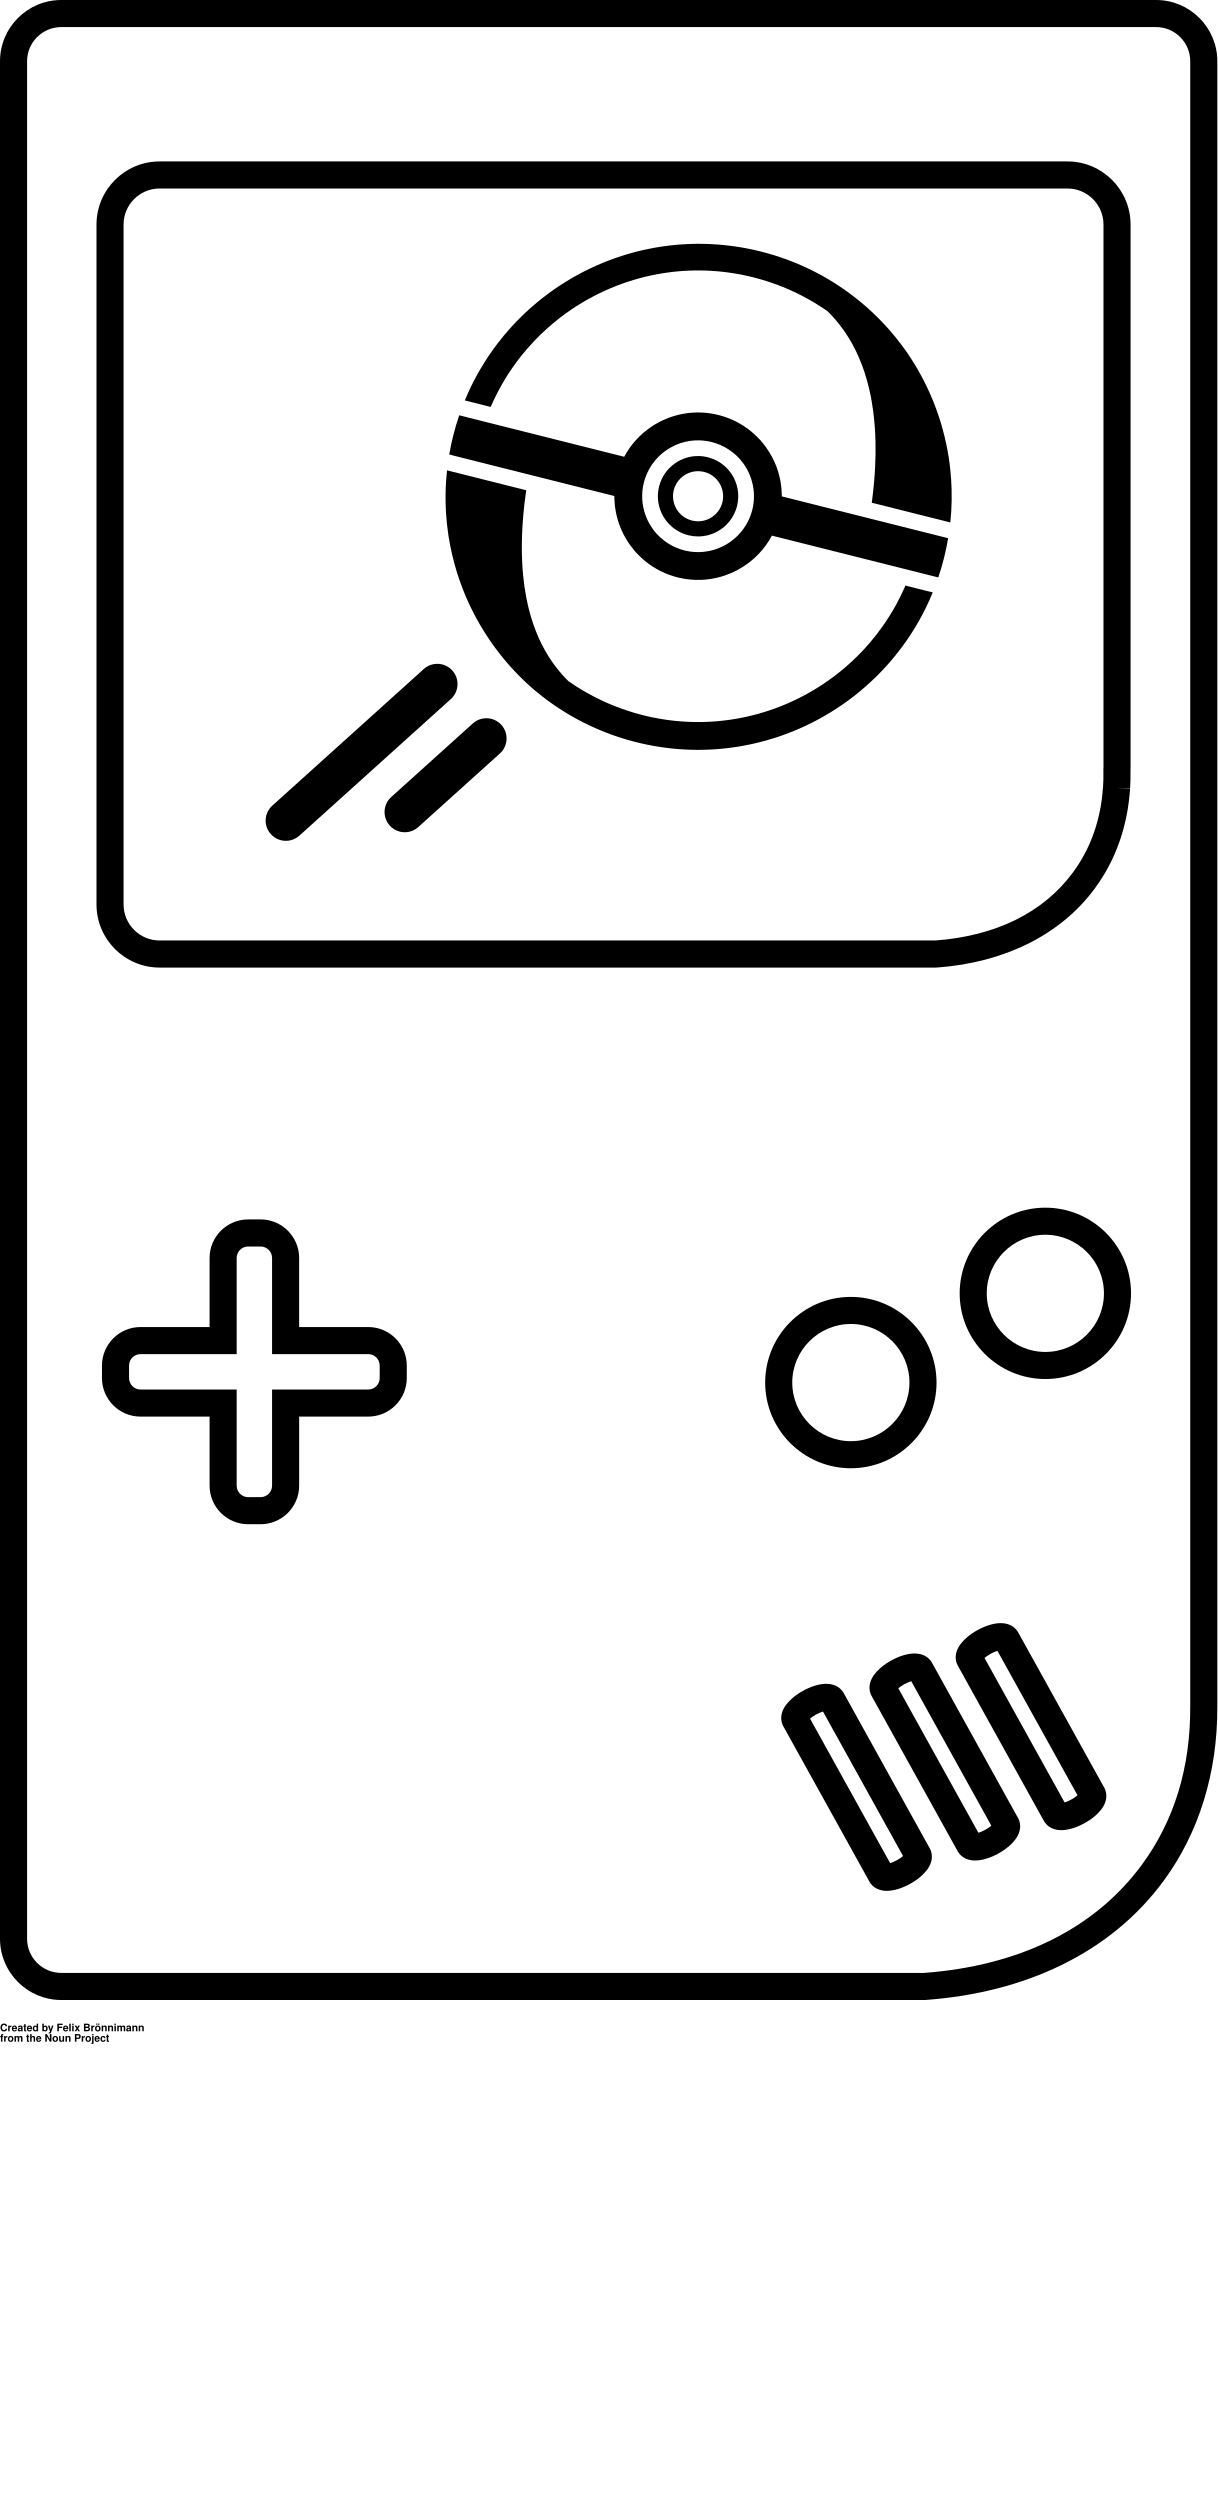
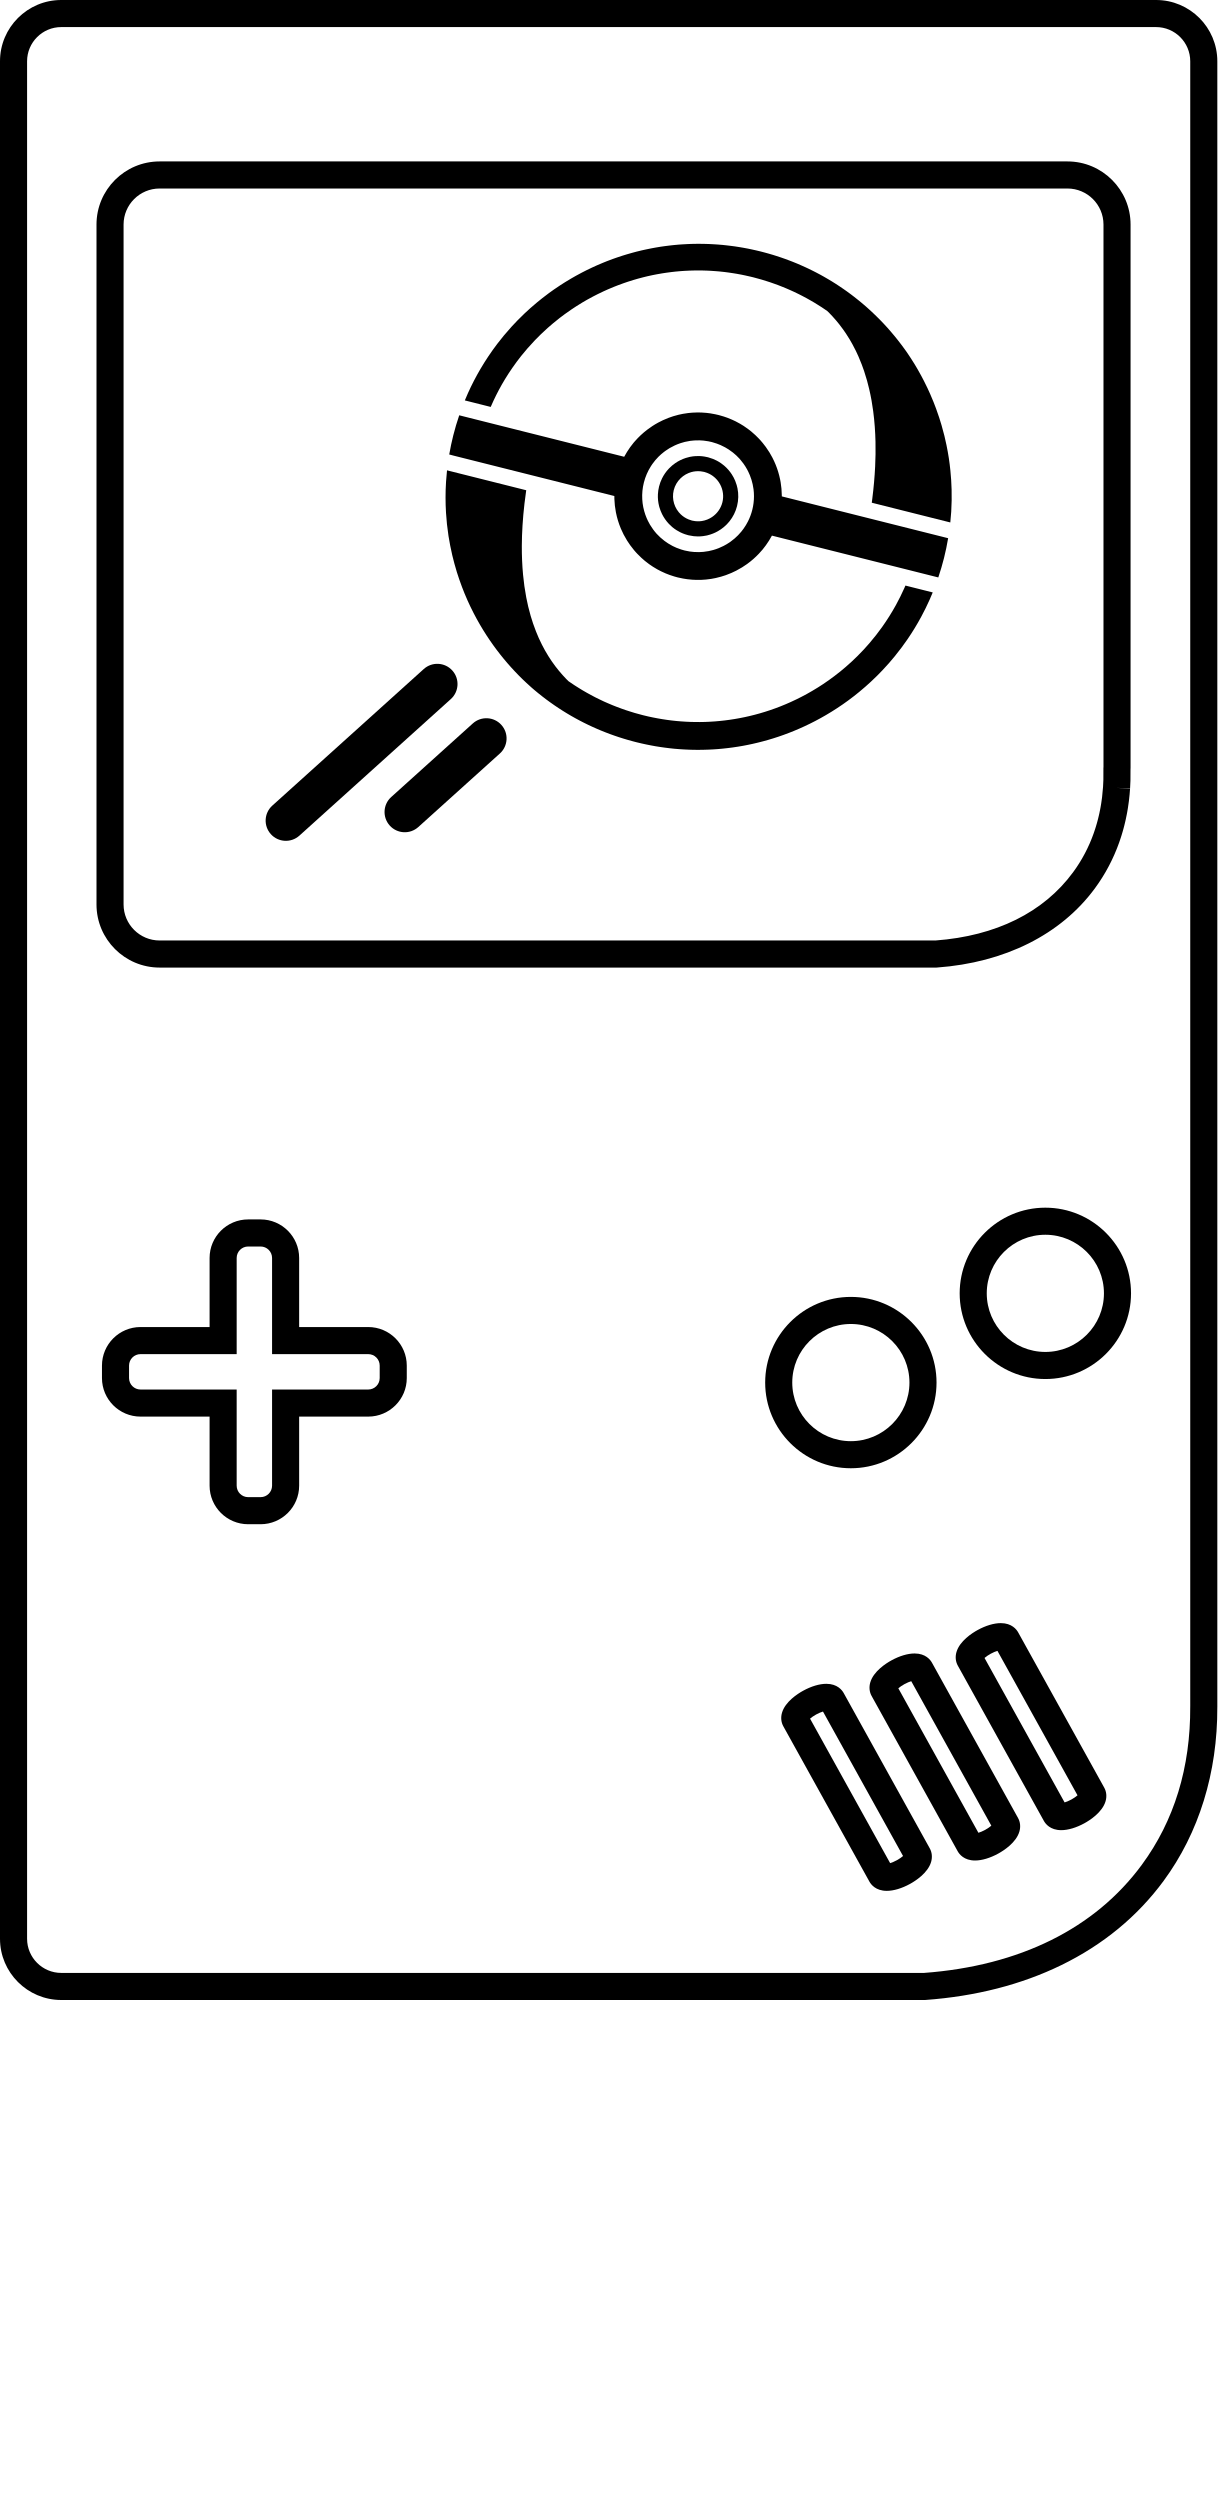
<svg xmlns="http://www.w3.org/2000/svg" version="1.1" x="0px" y="0px" viewBox="0 0 584.361 1200.092" enable-background="new 0 0 584.361 960.074" xml:space="preserve">
  <g>
    <g>
      <path d="M225.81,192.886l1.864,0.467l2.282,0.574l1.863,0.469l1.276,0.322l1.006,0.252l1.458,0.367    c0.424-0.987,0.862-1.965,1.313-2.932c1.681-3.607,3.543-7.097,5.582-10.449c1.155-1.896,2.368-3.752,3.631-5.564    c1.309-1.883,2.669-3.722,4.088-5.504c0.98-1.235,1.991-2.441,3.022-3.627c1.175-1.354,2.382-2.676,3.622-3.966    c0.896-0.935,1.811-1.849,2.739-2.749c1.102-1.068,2.224-2.117,3.37-3.137c0.841-0.75,1.697-1.481,2.561-2.203    c1.053-0.884,2.116-1.747,3.201-2.586c0.802-0.622,1.615-1.229,2.435-1.828c1.012-0.739,2.037-1.456,3.072-2.159    c0.773-0.525,1.553-1.042,2.339-1.546c0.985-0.633,1.976-1.254,2.979-1.854c0.749-0.449,1.503-0.887,2.262-1.315    c0.955-0.54,1.922-1.062,2.893-1.573c0.729-0.385,1.461-0.758,2.197-1.125c0.935-0.467,1.879-0.917,2.827-1.359    c0.71-0.326,1.424-0.647,2.143-0.963c0.917-0.401,1.839-0.787,2.769-1.164c0.694-0.281,1.393-0.555,2.093-0.822    c0.901-0.344,1.807-0.672,2.718-0.992c0.682-0.241,1.365-0.472,2.051-0.699c0.886-0.29,1.776-0.566,2.67-0.838    c0.67-0.199,1.339-0.396,2.013-0.586c0.874-0.243,1.75-0.475,2.63-0.697c0.658-0.166,1.316-0.329,1.978-0.484    c0.861-0.199,1.724-0.389,2.591-0.566c0.646-0.135,1.295-0.258,1.944-0.379c0.85-0.158,1.702-0.309,2.557-0.447    c0.638-0.105,1.276-0.199,1.916-0.292c0.839-0.122,1.681-0.231,2.524-0.333c0.628-0.076,1.257-0.151,1.889-0.217    c0.831-0.085,1.661-0.16,2.494-0.226c0.62-0.049,1.241-0.089,1.863-0.128c0.82-0.05,1.642-0.092,2.463-0.121    c0.612-0.023,1.225-0.041,1.838-0.055c0.813-0.018,1.625-0.025,2.439-0.025c0.606,0.002,1.211,0.002,1.819,0.013    c0.802,0.015,1.605,0.041,2.409,0.073c0.599,0.025,1.198,0.061,1.798,0.094c0.793,0.047,1.589,0.102,2.384,0.166    c0.593,0.046,1.186,0.094,1.78,0.15c0.786,0.075,1.573,0.16,2.362,0.253c0.584,0.071,1.17,0.151,1.757,0.231    c0.778,0.104,1.558,0.219,2.337,0.345c0.582,0.091,1.162,0.18,1.742,0.282c0.771,0.136,1.543,0.277,2.315,0.428    c0.575,0.112,1.149,0.238,1.723,0.36c0.764,0.165,1.528,0.335,2.292,0.518c0.511,0.122,1.022,0.233,1.533,0.362    c0.06,0.017,0.117,0.035,0.176,0.049c0.761,0.193,1.513,0.408,2.268,0.615c0.565,0.156,1.134,0.304,1.695,0.469    c0.754,0.221,1.5,0.461,2.247,0.699c0.561,0.176,1.122,0.349,1.68,0.535c0.747,0.249,1.486,0.518,2.227,0.784    c0.555,0.197,1.112,0.394,1.663,0.601c0.742,0.279,1.475,0.573,2.207,0.87c0.551,0.222,1.102,0.44,1.648,0.672    c0.733,0.31,1.46,0.629,2.187,0.953c0.546,0.245,1.09,0.491,1.631,0.745c0.726,0.342,1.448,0.688,2.166,1.043    c0.542,0.27,1.079,0.543,1.616,0.82c0.718,0.372,1.436,0.744,2.145,1.133c0.537,0.292,1.067,0.598,1.599,0.898    c0.71,0.405,1.424,0.804,2.125,1.225c0.533,0.318,1.055,0.654,1.583,0.982c0.703,0.438,1.41,0.871,2.103,1.322    c0.529,0.346,1.045,0.71,1.568,1.066c0.353,0.239,0.71,0.475,1.061,0.719c0.324,0.313,0.647,0.627,0.963,0.948    c0.497,0.505,0.984,1.015,1.462,1.534c0.656,0.707,1.292,1.43,1.913,2.164c0.484,0.573,0.958,1.152,1.422,1.741    c0.636,0.806,1.25,1.626,1.847,2.458c0.47,0.654,0.93,1.317,1.375,1.988c0.612,0.922,1.204,1.857,1.772,2.809    c0.453,0.756,0.889,1.524,1.314,2.3c0.583,1.063,1.146,2.138,1.68,3.234c0.43,0.886,0.84,1.785,1.24,2.692    c0.549,1.248,1.068,2.514,1.558,3.799c0.401,1.054,0.783,2.115,1.144,3.193c0.503,1.496,0.97,3.013,1.398,4.552    c0.359,1.291,0.692,2.599,1.002,3.919c0.434,1.854,0.827,3.732,1.167,5.641c0.295,1.664,0.553,3.346,0.779,5.047    c0.328,2.47,0.582,4.98,0.767,7.523c0.173,2.373,0.288,4.773,0.344,7.203c0.089,3.907,0.028,7.883-0.167,11.912    c-0.247,5.06-0.708,10.202-1.363,15.4c-0.081,0.652-0.166,1.307-0.255,1.961l2.125,0.535l1.863,0.469l2.281,0.573l1.863,0.468    l2.28,0.572l1.864,0.47l2.281,0.574l1.865,0.468l2.28,0.574l1.865,0.468l2.281,0.573l1.753,0.441l0.11,0.027l2.282,0.574    l1.862,0.468l2.282,0.573l1.864,0.469l2.282,0.572l1.863,0.469l0.55,0.139c0.181-1.73,0.338-3.459,0.445-5.189    c0.219-3.57,0.273-7.138,0.179-10.695c-0.081-3.041-0.282-6.071-0.589-9.086c-0.2-1.963-0.44-3.92-0.735-5.867    c-0.321-2.109-0.704-4.209-1.133-6.297c-0.306-1.484-0.632-2.963-0.994-4.436c-0.417-1.702-0.877-3.395-1.368-5.078    c-0.357-1.227-0.734-2.443-1.13-3.658c-0.475-1.455-0.979-2.904-1.51-4.344c-0.389-1.059-0.794-2.109-1.213-3.157    c-0.515-1.286-1.05-2.562-1.609-3.831c-0.413-0.934-0.837-1.863-1.273-2.79c-0.544-1.152-1.105-2.298-1.686-3.435    c-0.43-0.844-0.866-1.684-1.317-2.516c-0.565-1.051-1.146-2.092-1.743-3.124c-0.443-0.767-0.892-1.532-1.353-2.29    c-0.584-0.961-1.185-1.91-1.797-2.857c-0.452-0.698-0.917-1.393-1.384-2.084c-0.29-0.428-0.574-0.859-0.869-1.283    c-0.318-0.453-0.646-0.902-0.971-1.352c-0.464-0.643-0.935-1.281-1.411-1.914c-0.616-0.818-1.242-1.629-1.878-2.432    c-0.472-0.596-0.949-1.189-1.433-1.774c-0.627-0.765-1.265-1.519-1.912-2.269c-0.48-0.553-0.96-1.109-1.45-1.654    c-0.64-0.712-1.287-1.417-1.942-2.115c-0.485-0.514-0.979-1.021-1.472-1.529c-0.649-0.664-1.306-1.32-1.97-1.971    c-0.491-0.482-0.985-0.959-1.485-1.432c-0.658-0.624-1.322-1.241-1.995-1.852c-0.498-0.449-0.994-0.904-1.5-1.346    c-0.665-0.584-1.34-1.156-2.02-1.727c-0.5-0.422-1.009-0.832-1.517-1.244c-0.674-0.547-1.355-1.087-2.042-1.619    c-0.507-0.393-1.014-0.788-1.528-1.175c-0.683-0.513-1.37-1.019-2.063-1.517c-0.51-0.367-1.029-0.723-1.545-1.082    c-0.689-0.479-1.384-0.951-2.084-1.415c-0.517-0.343-1.032-0.688-1.555-1.024c-0.696-0.449-1.398-0.887-2.104-1.322    c-0.52-0.318-1.046-0.627-1.572-0.939c-0.703-0.418-1.41-0.828-2.123-1.232c-0.526-0.296-1.05-0.595-1.58-0.885    c-0.709-0.387-1.426-0.763-2.146-1.137c-0.528-0.275-1.061-0.545-1.594-0.813c-0.717-0.36-1.436-0.716-2.163-1.062    c-0.532-0.256-1.07-0.501-1.607-0.748c-0.723-0.334-1.451-0.656-2.183-0.975c-0.538-0.234-1.075-0.473-1.618-0.699    c-0.729-0.305-1.464-0.601-2.202-0.893c-0.541-0.215-1.087-0.421-1.633-0.627c-0.736-0.279-1.474-0.555-2.219-0.818    c-0.546-0.196-1.094-0.388-1.646-0.574c-0.742-0.254-1.489-0.498-2.237-0.735c-0.553-0.177-1.103-0.356-1.659-0.526    c-0.748-0.228-1.502-0.444-2.257-0.66c-0.555-0.155-1.113-0.305-1.673-0.457c-0.628-0.168-1.256-0.342-1.892-0.5    c-0.127-0.032-0.254-0.059-0.382-0.091c-0.563-0.142-1.125-0.271-1.688-0.403c-0.765-0.178-1.529-0.346-2.294-0.51    c-0.567-0.12-1.133-0.248-1.698-0.359c-0.772-0.152-1.544-0.291-2.315-0.43c-0.572-0.102-1.144-0.199-1.716-0.293    c-0.778-0.128-1.555-0.254-2.333-0.365c-0.577-0.084-1.154-0.154-1.732-0.23c-0.785-0.104-1.57-0.196-2.354-0.281    c-0.582-0.065-1.164-0.133-1.745-0.189c-0.793-0.075-1.585-0.139-2.376-0.197c-0.589-0.043-1.177-0.082-1.767-0.117    c-0.799-0.048-1.599-0.094-2.396-0.127c-0.595-0.023-1.188-0.041-1.782-0.057c-0.807-0.022-1.614-0.034-2.42-0.039    c-0.6-0.002-1.201-0.008-1.799-0.002c-0.816,0.007-1.63,0.021-2.443,0.043c-0.61,0.02-1.216,0.046-1.823,0.074    c-0.825,0.037-1.647,0.079-2.468,0.135c-0.614,0.039-1.229,0.075-1.84,0.123c-0.834,0.068-1.666,0.146-2.497,0.232    c-0.623,0.063-1.246,0.133-1.867,0.206c-0.843,0.098-1.684,0.205-2.522,0.319c-0.63,0.087-1.261,0.174-1.888,0.27    c-0.853,0.132-1.704,0.277-2.553,0.426c-0.64,0.111-1.279,0.234-1.916,0.357c-0.863,0.166-1.724,0.34-2.582,0.527    c-0.649,0.139-1.298,0.277-1.943,0.428c-0.874,0.202-1.747,0.416-2.616,0.638c-0.661,0.17-1.317,0.351-1.976,0.532    c-0.888,0.24-1.772,0.496-2.652,0.76c-0.671,0.2-1.339,0.406-2.007,0.616c-0.899,0.288-1.798,0.585-2.691,0.89    c-0.681,0.236-1.364,0.47-2.042,0.717c-0.915,0.332-1.827,0.675-2.733,1.029c-0.699,0.274-1.393,0.557-2.085,0.844    c-0.932,0.385-1.86,0.779-2.783,1.188c-0.713,0.315-1.422,0.639-2.129,0.967c-0.95,0.442-1.897,0.897-2.837,1.361    c-0.729,0.361-1.456,0.734-2.179,1.111c-0.973,0.508-1.938,1.026-2.897,1.559c-0.75,0.418-1.496,0.846-2.238,1.279    c-0.998,0.581-1.988,1.178-2.969,1.787c-0.775,0.482-1.544,0.975-2.308,1.475c-1.027,0.672-2.047,1.354-3.052,2.056    c-0.803,0.562-1.601,1.132-2.39,1.712c-1.068,0.785-2.12,1.59-3.163,2.41c-0.84,0.658-1.671,1.33-2.493,2.013    c-1.112,0.921-2.212,1.86-3.292,2.822c-0.888,0.791-1.765,1.597-2.629,2.413c-1.183,1.118-2.34,2.26-3.479,3.425    c-0.956,0.979-1.898,1.976-2.822,2.988c-1.283,1.405-2.535,2.841-3.752,4.31c-1.073,1.291-2.118,2.609-3.138,3.948    c-1.479,1.942-2.902,3.937-4.267,5.976c-1.331,1.986-2.606,4.018-3.823,6.094c-2.194,3.738-4.207,7.618-6.01,11.635    c-0.515,1.146-1.008,2.307-1.49,3.475l0.397,0.1L225.81,192.886z" />
      <path d="M214.56,251.659c0.205,1.901,0.45,3.795,0.743,5.68c0.233,1.496,0.501,2.985,0.789,4.469    c0.311,1.6,0.65,3.191,1.024,4.775c0.307,1.299,0.638,2.594,0.988,3.881c0.379,1.402,0.777,2.799,1.208,4.182    c0.359,1.16,0.74,2.311,1.135,3.455c0.428,1.253,0.879,2.495,1.348,3.73c0.402,1.055,0.814,2.104,1.243,3.146    c0.47,1.138,0.952,2.271,1.454,3.392c0.433,0.966,0.881,1.927,1.338,2.88c0.499,1.042,1.015,2.075,1.544,3.1    c0.46,0.895,0.932,1.782,1.413,2.665c0.527,0.961,1.066,1.916,1.618,2.865c0.484,0.832,0.977,1.657,1.48,2.479    c0.548,0.895,1.11,1.78,1.681,2.66c0.505,0.775,1.019,1.547,1.541,2.311c0.568,0.834,1.147,1.66,1.735,2.479    c0.523,0.729,1.054,1.449,1.594,2.164c0.586,0.777,1.182,1.549,1.786,2.313c0.541,0.684,1.086,1.359,1.642,2.031    c0.602,0.728,1.212,1.449,1.831,2.164c0.556,0.64,1.117,1.277,1.686,1.906c0.615,0.682,1.24,1.359,1.873,2.025    c0.57,0.604,1.143,1.203,1.725,1.793c0.63,0.639,1.268,1.269,1.912,1.895c0.582,0.565,1.172,1.121,1.766,1.674    c0.642,0.6,1.292,1.189,1.948,1.775c0.215,0.192,0.427,0.389,0.643,0.578c0.159,0.139,0.317,0.277,0.476,0.414    c0.211,0.185,0.427,0.367,0.641,0.549c0.012,0.01,0.026,0.021,0.04,0.034H256.4c0.657,0.555,1.318,1.104,1.985,1.646    c0.608,0.493,1.22,0.981,1.838,1.462c0.667,0.52,1.338,1.033,2.016,1.543c0.619,0.459,1.241,0.918,1.868,1.366    c0.677,0.485,1.358,0.964,2.046,1.438c0.628,0.433,1.261,0.856,1.897,1.276c0.686,0.453,1.377,0.899,2.074,1.34    c0.637,0.401,1.278,0.798,1.924,1.189c0.697,0.42,1.396,0.836,2.101,1.242c0.647,0.373,1.297,0.739,1.951,1.102    c0.705,0.391,1.414,0.773,2.128,1.149c0.655,0.345,1.315,0.685,1.977,1.019c0.714,0.36,1.431,0.713,2.153,1.057    c0.663,0.318,1.331,0.631,2.001,0.938c0.722,0.33,1.447,0.652,2.177,0.967c0.67,0.293,1.345,0.578,2.023,0.857    c0.729,0.302,1.464,0.594,2.2,0.88c0.679,0.265,1.362,0.524,2.046,0.778c0.738,0.272,1.479,0.537,2.223,0.795    c0.686,0.24,1.375,0.472,2.066,0.699c0.745,0.244,1.494,0.48,2.244,0.709c0.694,0.214,1.389,0.42,2.088,0.621    c0.752,0.215,1.508,0.424,2.266,0.626c0.574,0.153,1.15,0.307,1.727,0.452c0.126,0.031,0.254,0.059,0.382,0.092    c0.761,0.188,1.523,0.368,2.286,0.541c0.708,0.162,1.418,0.313,2.128,0.463c0.77,0.159,1.537,0.314,2.306,0.461    c0.715,0.136,1.431,0.271,2.146,0.394c0.775,0.134,1.552,0.253,2.328,0.369c0.724,0.109,1.444,0.209,2.167,0.304    c0.782,0.104,1.565,0.205,2.347,0.292c0.728,0.08,1.455,0.163,2.182,0.233c0.79,0.073,1.581,0.137,2.37,0.194    c0.735,0.056,1.469,0.1,2.202,0.142c0.797,0.046,1.593,0.085,2.389,0.113c0.739,0.027,1.479,0.057,2.218,0.068    c0.805,0.015,1.608,0.018,2.412,0.018c0.747-0.003,1.491-0.016,2.236-0.029c0.812-0.017,1.623-0.041,2.433-0.073    c0.751-0.03,1.501-0.063,2.25-0.106c0.821-0.049,1.638-0.104,2.454-0.168c0.759-0.061,1.516-0.133,2.272-0.209    c0.828-0.08,1.652-0.173,2.475-0.272c0.765-0.089,1.527-0.187,2.289-0.292c0.833-0.116,1.666-0.238,2.496-0.372    c0.77-0.124,1.539-0.25,2.304-0.387c0.844-0.152,1.683-0.317,2.522-0.487c0.776-0.156,1.549-0.322,2.322-0.494    c0.851-0.191,1.699-0.389,2.544-0.596c0.781-0.192,1.563-0.391,2.338-0.598c0.859-0.229,1.716-0.466,2.57-0.713    c0.787-0.229,1.573-0.461,2.355-0.706c0.869-0.271,1.735-0.55,2.595-0.837c0.797-0.269,1.588-0.549,2.378-0.831    c0.878-0.317,1.752-0.644,2.624-0.979c0.802-0.311,1.6-0.63,2.395-0.955c0.889-0.365,1.773-0.74,2.653-1.126    c0.81-0.354,1.615-0.718,2.416-1.09c0.901-0.419,1.796-0.848,2.686-1.286c0.817-0.403,1.63-0.816,2.437-1.237    c0.914-0.477,1.819-0.964,2.72-1.464c0.826-0.457,1.647-0.926,2.463-1.402c0.927-0.541,1.847-1.094,2.759-1.661    c0.834-0.518,1.664-1.046,2.488-1.585c0.942-0.618,1.877-1.244,2.802-1.885c0.847-0.588,1.69-1.187,2.521-1.797    c0.963-0.705,1.913-1.424,2.854-2.156c0.863-0.672,1.715-1.355,2.562-2.053c0.984-0.808,1.955-1.635,2.916-2.478    c0.878-0.769,1.747-1.549,2.604-2.344c1.013-0.94,2.01-1.896,2.992-2.87c0.904-0.896,1.792-1.813,2.668-2.74    c1.048-1.109,2.081-2.231,3.089-3.382c0.938-1.069,1.853-2.164,2.756-3.269c1.105-1.357,2.187-2.736,3.237-4.145    c0.985-1.32,1.949-2.662,2.883-4.026c1.204-1.761,2.363-3.553,3.478-5.384c1.094-1.795,2.142-3.627,3.147-5.49    c1.436-2.664,2.779-5.396,4.023-8.189c0.502-1.128,0.985-2.266,1.453-3.413l-0.137-0.032l-0.602-0.152l-2.28-0.574l-1.925-0.483    l-2.283-0.573l-1.923-0.482l-1.485-0.375l-0.797-0.199l-1.667-0.42c-0.169,0.389-0.336,0.781-0.509,1.169    c-1.251,2.813-2.612,5.557-4.079,8.221c-0.999,1.814-2.051,3.592-3.146,5.335c-1.111,1.768-2.266,3.499-3.469,5.189    c-0.928,1.303-1.884,2.577-2.865,3.831c-1.043,1.335-2.115,2.641-3.216,3.92c-0.892,1.036-1.799,2.057-2.728,3.058    c-1.002,1.078-2.024,2.134-3.067,3.17c-0.865,0.857-1.744,1.701-2.635,2.527c-0.975,0.903-1.962,1.788-2.966,2.653    c-0.848,0.731-1.704,1.452-2.573,2.155c-0.948,0.77-1.912,1.517-2.885,2.251c-0.832,0.63-1.673,1.247-2.523,1.853    c-0.934,0.662-1.873,1.316-2.826,1.951c-0.82,0.546-1.649,1.078-2.482,1.602c-0.915,0.573-1.84,1.13-2.771,1.676    c-0.81,0.477-1.628,0.94-2.45,1.396c-0.901,0.497-1.809,0.982-2.725,1.455c-0.803,0.415-1.609,0.82-2.423,1.213    c-0.889,0.431-1.784,0.854-2.685,1.26c-0.793,0.359-1.592,0.709-2.396,1.049c-0.878,0.373-1.76,0.736-2.649,1.086    c-0.786,0.307-1.577,0.605-2.371,0.898c-0.868,0.316-1.739,0.623-2.617,0.92c-0.778,0.263-1.561,0.516-2.346,0.762    c-0.859,0.268-1.719,0.525-2.586,0.773c-0.771,0.221-1.546,0.43-2.324,0.633c-0.85,0.223-1.703,0.434-2.557,0.636    c-0.766,0.18-1.535,0.351-2.306,0.516c-0.84,0.178-1.683,0.345-2.529,0.505c-0.759,0.142-1.521,0.275-2.285,0.402    c-0.831,0.139-1.665,0.265-2.502,0.384c-0.753,0.106-1.508,0.206-2.265,0.297c-0.825,0.099-1.649,0.188-2.479,0.27    c-0.747,0.07-1.495,0.138-2.245,0.194c-0.816,0.063-1.634,0.114-2.453,0.158c-0.742,0.039-1.483,0.072-2.227,0.098    c-0.807,0.025-1.617,0.038-2.427,0.045c-0.734,0.008-1.47,0.002-2.206-0.006c-0.8-0.01-1.6-0.029-2.404-0.055    c-0.728-0.025-1.458-0.058-2.187-0.098c-0.793-0.043-1.586-0.096-2.38-0.156c-0.722-0.054-1.444-0.112-2.168-0.183    c-0.784-0.077-1.569-0.159-2.357-0.253c-0.715-0.086-1.43-0.182-2.146-0.281c-0.777-0.109-1.554-0.229-2.333-0.355    c-0.709-0.115-1.417-0.236-2.125-0.365c-0.771-0.139-1.542-0.287-2.312-0.445c-0.702-0.143-1.403-0.289-2.106-0.445    c-0.763-0.174-1.525-0.355-2.286-0.544c-0.124-0.03-0.248-0.057-0.371-0.089c-0.574-0.145-1.14-0.311-1.712-0.463    c-0.755-0.204-1.515-0.399-2.266-0.619c-0.691-0.2-1.373-0.424-2.059-0.641c-0.75-0.233-1.499-0.467-2.242-0.717    c-0.683-0.229-1.36-0.473-2.037-0.717c-0.742-0.267-1.481-0.539-2.216-0.822c-0.674-0.258-1.347-0.521-2.017-0.791    c-0.734-0.299-1.461-0.612-2.188-0.926c-0.665-0.29-1.334-0.572-1.994-0.871c-0.727-0.333-1.442-0.686-2.159-1.033    c-0.659-0.318-1.319-0.632-1.969-0.965c-0.717-0.365-1.426-0.744-2.135-1.127c-0.65-0.348-1.295-0.703-1.938-1.066    c-0.708-0.398-1.412-0.799-2.109-1.215c-0.641-0.381-1.274-0.777-1.907-1.172c-0.696-0.435-1.395-0.864-2.081-1.316    c-0.633-0.414-1.254-0.846-1.876-1.272c-0.297-0.204-0.6-0.399-0.896-0.608c-0.365-0.356-0.729-0.716-1.084-1.081    c-0.587-0.603-1.157-1.218-1.716-1.843c-0.636-0.705-1.25-1.426-1.852-2.157c-0.562-0.683-1.111-1.378-1.644-2.083    c-0.608-0.806-1.198-1.621-1.767-2.454c-0.537-0.78-1.051-1.575-1.554-2.378c-0.576-0.921-1.135-1.854-1.668-2.805    c-0.502-0.894-0.981-1.803-1.446-2.723c-0.537-1.063-1.056-2.139-1.545-3.235c-0.46-1.033-0.896-2.084-1.313-3.144    c-0.491-1.243-0.956-2.504-1.39-3.781c-0.408-1.203-0.795-2.42-1.155-3.654c-0.429-1.476-0.825-2.971-1.185-4.486    c-0.344-1.439-0.652-2.895-0.935-4.367c-0.345-1.799-0.643-3.622-0.902-5.466c-0.247-1.772-0.454-3.563-0.624-5.374    c-0.216-2.287-0.373-4.605-0.47-6.953c-0.098-2.305-0.141-4.637-0.129-6.994c0.014-3.196,0.128-6.439,0.331-9.717    c0.216-3.489,0.534-7.021,0.945-10.582c0.245-2.115,0.524-4.243,0.835-6.378l-1.348-0.339l-1.925-0.483l-2.28-0.573l-1.925-0.486    l-2.28-0.571l-1.926-0.485l-2.281-0.572l-1.926-0.484l-2.281-0.573l-1.923-0.484l-2.282-0.574l-1.924-0.483l-1.186-0.297    l-1.097-0.275l-1.923-0.484l-2.283-0.572l-1.924-0.484l-2.281-0.574l-1.925-0.483l-1.099-0.277    c-0.196,1.805-0.352,3.604-0.466,5.403c-0.162,2.563-0.243,5.116-0.242,7.66c-0.001,2.462,0.077,4.91,0.225,7.349    C214.215,248.013,214.365,249.841,214.56,251.659z" />
      <path d="M217.909,218.761l1.912,0.479l2.28,0.573l1.911,0.48l2.282,0.574l1.752,0.441l0.159,0.039l2.281,0.573l1.912,0.479    l2.281,0.574l1.91,0.48l2.281,0.574l1.912,0.481l2.281,0.571l1.911,0.481l2.28,0.571l1.912,0.481l2.28,0.574l1.911,0.479    l0.459,0.116l1.821,0.459l1.912,0.481l2.28,0.571l1.912,0.481l2.28,0.571l1.913,0.481l2.28,0.574l1.913,0.481l2.28,0.573    l1.913,0.48l2.278,0.572l1.914,0.48l2.279,0.574l1.912,0.48l2.28,0.574l1.913,0.48l2.28,0.572l1.913,0.48l2.279,0.574l1.539,0.385    c-0.002,0.476,0.004,0.945,0.02,1.419c0.069,2.147,0.314,4.277,0.724,6.376c0.015,0.084,0.033,0.165,0.049,0.248    c0.254,1.262,0.568,2.51,0.944,3.742c0.399,1.314,0.865,2.61,1.399,3.88c0.402,0.958,0.845,1.897,1.322,2.823    c0.51,0.992,1.064,1.967,1.661,2.918c0.47,0.753,0.97,1.492,1.494,2.215c0.575,0.799,1.18,1.578,1.817,2.338    c0.304,0.361,0.613,0.721,0.933,1.074c0.222,0.247,0.452,0.487,0.682,0.727c0.623,0.66,1.268,1.293,1.932,1.905    c0.555,0.511,1.119,1.013,1.7,1.491c0.659,0.541,1.335,1.058,2.025,1.555c0.583,0.419,1.174,0.823,1.779,1.209    c0.688,0.443,1.388,0.864,2.103,1.263c0.605,0.338,1.221,0.659,1.845,0.964c0.713,0.352,1.436,0.684,2.172,0.992    c0.627,0.262,1.262,0.508,1.904,0.74c0.738,0.266,1.482,0.513,2.237,0.736c0.547,0.161,1.096,0.316,1.65,0.455    c0.104,0.026,0.207,0.044,0.311,0.07c0.766,0.186,1.533,0.344,2.299,0.484c0.672,0.124,1.343,0.229,2.012,0.314    c0.79,0.104,1.578,0.182,2.364,0.236c0.689,0.049,1.377,0.08,2.065,0.094c0.812,0.015,1.621,0.008,2.426-0.027    c0.71-0.029,1.418-0.076,2.121-0.144c0.837-0.08,1.67-0.183,2.496-0.315c0.734-0.119,1.459-0.26,2.183-0.416    c0.868-0.189,1.726-0.408,2.576-0.654c0.757-0.219,1.507-0.454,2.25-0.715c0.902-0.318,1.792-0.671,2.668-1.053    c0.791-0.344,1.57-0.713,2.336-1.106c0.951-0.487,1.882-1.012,2.791-1.573c0.835-0.516,1.652-1.057,2.448-1.633    c1.028-0.742,2.021-1.535,2.979-2.374c0.918-0.806,1.802-1.657,2.647-2.548c0.611-0.643,1.207-1.301,1.775-1.986    c0.553-0.664,1.08-1.355,1.59-2.058c1.069-1.474,2.046-3.022,2.916-4.651l0.192,0.051l2.28,0.571l1.913,0.482l2.279,0.573    l1.913,0.48l2.279,0.572l1.914,0.481l2.278,0.573l1.913,0.48l2.279,0.573l1.912,0.481l2.281,0.572l1.912,0.48l2.28,0.573    l1.913,0.481l2.28,0.572l1.912,0.481l2.281,0.571l1.911,0.483l2.28,0.571l1.912,0.481l2.28,0.574l1.911,0.479l2.281,0.574    l1.912,0.479l2.28,0.573l1.913,0.483l2.28,0.572l1.911,0.48l2.281,0.574l1.91,0.479l2.282,0.575l1.509,0.377l0.403,0.102    l2.031,0.512l0.25,0.063l1.911,0.48l2.282,0.572l1.909,0.482l2.283,0.572l0.971,0.245l0.939,0.235l0.022,0.006    c1.026-3.045,1.945-6.15,2.742-9.32c0.794-3.159,1.444-6.332,1.979-9.512l-0.948-0.239l-0.039-0.009l-1.875-0.473l-2.283-0.572    l-1.876-0.473l-2.281-0.574l-1.876-0.472l-1.81-0.454l-0.471-0.117l-1.877-0.473l-2.28-0.574l-1.878-0.473l-2.28-0.574    l-1.877-0.472l-2.281-0.571l-1.877-0.473l-2.28-0.572l-1.878-0.475l-2.28-0.571l-1.877-0.472l-1.672-0.421l-0.607-0.153    l-1.878-0.471l-2.279-0.574l-1.879-0.472l-2.279-0.573l-1.879-0.473l-2.279-0.572l-1.879-0.473l-2.28-0.574l-1.877-0.472    l-2.28-0.571l-1.879-0.473l-2.28-0.574l-1.878-0.471l-2.279-0.576l-1.879-0.472l-2.28-0.571l-1.878-0.473l-2.279-0.572    l-1.878-0.475l-2.142-0.535c0,0,0,0,0.001-0.002c0-0.202-0.003-0.404-0.006-0.607c-0.025-2.061-0.209-4.11-0.547-6.131    c-0.073-0.436-0.154-0.869-0.241-1.303c-0.26-1.289-0.583-2.566-0.968-3.826c-0.345-1.123-0.739-2.232-1.182-3.324    c-0.476-1.172-1.008-2.326-1.596-3.455c-0.43-0.827-0.887-1.641-1.377-2.439c-0.554-0.906-1.151-1.791-1.781-2.655    c-0.475-0.654-0.972-1.294-1.49-1.924c-0.382-0.462-0.771-0.921-1.174-1.368c-0.238-0.266-0.483-0.52-0.727-0.776    c-0.509-0.536-1.033-1.058-1.569-1.563c-0.647-0.607-1.308-1.198-1.991-1.76c-0.534-0.44-1.08-0.859-1.634-1.27    c-0.675-0.5-1.363-0.98-2.066-1.437c-0.555-0.358-1.119-0.698-1.69-1.03c-0.7-0.402-1.41-0.791-2.135-1.154    c-0.572-0.286-1.154-0.555-1.74-0.814c-0.724-0.318-1.454-0.622-2.197-0.899c-0.589-0.22-1.187-0.423-1.788-0.614    c-0.744-0.236-1.496-0.458-2.258-0.654c-0.079-0.018-0.157-0.044-0.235-0.063c-0.531-0.134-1.065-0.249-1.599-0.36    c-0.771-0.162-1.542-0.307-2.316-0.424c-0.627-0.094-1.256-0.171-1.882-0.236c-0.794-0.08-1.589-0.132-2.382-0.166    c-0.646-0.026-1.291-0.039-1.935-0.036c-0.82,0.005-1.636,0.04-2.451,0.097c-0.668,0.045-1.333,0.107-1.996,0.188    c-0.845,0.1-1.688,0.227-2.524,0.38c-0.692,0.128-1.381,0.272-2.065,0.437c-0.878,0.211-1.751,0.453-2.616,0.725    c-0.724,0.227-1.441,0.479-2.154,0.747c-0.919,0.348-1.831,0.726-2.728,1.142c-0.764,0.355-1.518,0.732-2.264,1.137    c-0.509,0.277-1.018,0.562-1.519,0.858c-0.464,0.277-0.917,0.569-1.366,0.864c-0.833,0.545-1.642,1.117-2.427,1.716    c-1.096,0.836-2.143,1.726-3.138,2.659c-0.965,0.906-1.88,1.855-2.746,2.848c-0.222,0.254-0.447,0.506-0.663,0.764    c-1.15,1.389-2.199,2.857-3.152,4.391c-0.471,0.759-0.924,1.531-1.345,2.32l-1.201-0.301l-2.279-0.572l-1.878-0.473l-2.28-0.573    l-1.88-0.472l-2.278-0.574l-1.878-0.473l-2.28-0.572l-1.879-0.472l-2.28-0.574l-1.877-0.472l-2.281-0.572l-1.878-0.473    l-2.28-0.574l-1.878-0.472l-2.28-0.574l-1.877-0.471l-2.28-0.573l-1.712-0.432l-0.167-0.041l-2.28-0.574l-1.877-0.472    l-2.279-0.571l-1.879-0.472l-2.28-0.573l-1.877-0.475l-2.281-0.571l-1.879-0.472l-2.28-0.574l-1.877-0.472l-2.281-0.573    l-1.876-0.472l-2.282-0.574l-0.998-0.251l-0.878-0.221l-1.555-0.392l-0.727-0.183l-1.876-0.472l-2.281-0.573l-1.876-0.472    l-2.282-0.574l-0.565-0.141l-0.302-0.077c-1.076,3.16-2.038,6.385-2.866,9.68c-0.756,3.009-1.393,6.021-1.913,9.029    c-0.005,0.035-0.013,0.07-0.02,0.105l0.368,0.092L217.909,218.761z M309.074,231.669c0.714-2.84,1.869-5.492,3.397-7.892    c0.233-0.366,0.475-0.728,0.725-1.081l0.001-0.001c0.863-1.219,1.824-2.371,2.885-3.431c0.806-0.805,1.672-1.559,2.584-2.264    c0.256-0.195,0.513-0.39,0.775-0.576c0,0,0,0,0-0.002c0.607-0.434,1.232-0.852,1.881-1.24c0.095-0.057,0.191-0.107,0.287-0.161    c0.75-0.437,1.513-0.835,2.291-1.193c0.886-0.411,1.789-0.765,2.704-1.073c0.705-0.235,1.417-0.447,2.135-0.624    c0.844-0.206,1.695-0.372,2.553-0.493c0.671-0.098,1.346-0.164,2.023-0.207c0.81-0.053,1.622-0.068,2.436-0.047    c0.646,0.018,1.292,0.049,1.938,0.115c0.781,0.076,1.56,0.193,2.338,0.34c0.539,0.102,1.078,0.214,1.613,0.35    c0.085,0.02,0.165,0.049,0.247,0.07c0.764,0.2,1.511,0.438,2.248,0.701c0.606,0.216,1.201,0.452,1.788,0.71    c0.736,0.323,1.454,0.681,2.155,1.067c0.584,0.323,1.155,0.666,1.712,1.03c0.707,0.463,1.394,0.953,2.055,1.481    c0.559,0.445,1.101,0.91,1.624,1.402c0.532,0.501,1.047,1.019,1.54,1.564c0.134,0.147,0.255,0.304,0.386,0.455    c0.533,0.616,1.036,1.251,1.507,1.907c0.641,0.894,1.222,1.821,1.744,2.777c0.192,0.348,0.372,0.705,0.546,1.062    c0.275,0.563,0.531,1.129,0.765,1.705c0.58,1.426,1.032,2.898,1.358,4.398c0.17,0.785,0.316,1.576,0.416,2.377    c0.137,1.107,0.207,2.226,0.204,3.35c-0.004,2.169-0.269,4.353-0.812,6.508c-0.491,1.953-1.193,3.799-2.063,5.527    c-0.609,1.209-1.303,2.357-2.074,3.44c-0.363,0.511-0.741,1.012-1.138,1.493c-0.976,1.188-2.051,2.283-3.205,3.277    c-0.613,0.529-1.247,1.031-1.904,1.501l-0.001,0.001c-0.199,0.142-0.398,0.283-0.603,0.422c-0.904,0.612-1.849,1.167-2.822,1.665    c-0.752,0.387-1.521,0.737-2.306,1.049c-0.863,0.345-1.744,0.644-2.64,0.897c-0.72,0.203-1.449,0.381-2.186,0.523    c-0.827,0.162-1.666,0.285-2.511,0.366c-0.692,0.069-1.391,0.108-2.093,0.12c-0.796,0.016-1.599-0.01-2.404-0.066    c-0.669-0.047-1.338-0.117-2.011-0.217c-0.769-0.114-1.539-0.268-2.309-0.452c-0.099-0.022-0.198-0.042-0.297-0.067    c-0.552-0.139-1.093-0.303-1.632-0.475c-0.753-0.24-1.496-0.507-2.219-0.811c-0.628-0.262-1.245-0.549-1.849-0.859    c-0.725-0.371-1.426-0.784-2.115-1.217c-0.601-0.382-1.185-0.787-1.755-1.216c-0.691-0.519-1.359-1.072-2-1.659    c-0.567-0.521-1.118-1.062-1.641-1.633c-0.052-0.055-0.107-0.104-0.157-0.16c-0.604-0.67-1.161-1.372-1.689-2.092    c-0.531-0.721-1.027-1.464-1.479-2.227c-0.364-0.615-0.699-1.243-1.012-1.882c-0.208-0.425-0.406-0.854-0.591-1.289    c-0.465-1.093-0.857-2.216-1.172-3.357c-0.348-1.257-0.615-2.536-0.777-3.835c-0.075-0.615-0.126-1.234-0.16-1.857    C308.162,237.014,308.409,234.319,309.074,231.669z" />
      <path d="M316.558,243.56c0.323,1.115,0.745,2.195,1.259,3.229c0.417,0.838,0.891,1.644,1.424,2.411    c0.555,0.801,1.17,1.563,1.842,2.273c0.481,0.51,0.988,0.992,1.522,1.447c0,0.002,0.001,0,0.001,0    c0.042,0.039,0.084,0.076,0.128,0.113c0.644,0.539,1.329,1.033,2.046,1.486c0.576,0.365,1.176,0.701,1.796,1.007    c0.705,0.345,1.437,0.649,2.193,0.913c0.531,0.181,1.07,0.348,1.622,0.487c0.099,0.022,0.195,0.041,0.292,0.065    c0.775,0.182,1.551,0.314,2.323,0.4c0.676,0.074,1.351,0.113,2.02,0.118c0.829,0.003,1.65-0.049,2.46-0.151    c0.559-0.068,1.114-0.16,1.661-0.279c0.001,0,0.001,0,0.001,0c0.161-0.035,0.323-0.074,0.482-0.111    c0.898-0.219,1.775-0.499,2.626-0.842c0.796-0.316,1.569-0.689,2.315-1.111c1.028-0.576,2.003-1.25,2.911-2.01    c0.494-0.412,0.968-0.853,1.421-1.314c0.451-0.461,0.879-0.945,1.284-1.453c1.668-2.088,2.93-4.56,3.625-7.321    c0.723-2.876,0.759-5.763,0.211-8.487c-0.106-0.529-0.237-1.052-0.386-1.568c0-0.001,0-0.001,0-0.001    c-0.204-0.702-0.442-1.392-0.722-2.065c-0.455-1.09-1.011-2.134-1.655-3.123c-0.454-0.696-0.953-1.363-1.495-1.998    c-0.595-0.696-1.242-1.354-1.935-1.963c-0.081-0.071-0.159-0.141-0.24-0.21c-0.454-0.388-0.929-0.751-1.419-1.095    c-0.668-0.471-1.37-0.898-2.103-1.281c-0.573-0.301-1.165-0.574-1.776-0.818c-0.721-0.287-1.466-0.535-2.237-0.741    c-0.084-0.024-0.167-0.05-0.253-0.071c-0.542-0.137-1.084-0.243-1.626-0.33c-0.791-0.129-1.579-0.21-2.363-0.24    c-0.667-0.025-1.332-0.016-1.989,0.028c-0.848,0.056-1.686,0.167-2.508,0.331c-0.091,0.018-0.18,0.039-0.27,0.058    c-0.63,0.137-1.25,0.304-1.859,0.499c-0.931,0.302-1.836,0.672-2.709,1.109c-0.815,0.407-1.601,0.871-2.351,1.391    c-1.016,0.702-1.967,1.502-2.836,2.391c-0.095,0.096-0.19,0.193-0.283,0.293c-1.273,1.356-2.358,2.91-3.207,4.627    c-0.596,1.209-1.077,2.495-1.419,3.855c-0.315,1.253-0.498,2.512-0.561,3.758c-0.097,1.938,0.1,3.846,0.562,5.67    C316.438,243.146,316.499,243.353,316.558,243.56z M323.423,235.275c0.562-2.235,1.726-4.157,3.261-5.657    c0.746-0.729,1.578-1.359,2.481-1.87c0.454-0.259,0.927-0.485,1.413-0.683c0.424-0.171,0.856-0.324,1.299-0.446    c0.68-0.19,1.38-0.315,2.093-0.384c0.795-0.075,1.604-0.07,2.418,0.018c0.548,0.061,1.096,0.143,1.645,0.281    c0.089,0.023,0.171,0.056,0.26,0.08c0.776,0.213,1.515,0.496,2.21,0.844c0.611,0.307,1.188,0.662,1.729,1.059    c0.728,0.535,1.384,1.15,1.967,1.824c0.053,0.063,0.101,0.125,0.151,0.187h0c0.502,0.607,0.943,1.259,1.317,1.95    c0.713,1.313,1.184,2.757,1.37,4.265c0.177,1.434,0.11,2.917-0.264,4.403c-0.364,1.447-0.985,2.756-1.787,3.912    c-0.866,1.25-1.954,2.312-3.195,3.144c-0.684,0.458-1.412,0.846-2.175,1.155v0.002c-0.053,0.021-0.105,0.044-0.159,0.064    c-0.831,0.325-1.699,0.563-2.594,0.697c-0.677,0.1-1.369,0.138-2.066,0.121c-0.777-0.021-1.563-0.119-2.347-0.297    c-0.097-0.021-0.192-0.031-0.289-0.056c-0.557-0.141-1.085-0.329-1.603-0.54c-0.76-0.309-1.473-0.688-2.138-1.13    c-0.608-0.407-1.173-0.862-1.691-1.362c-0.314-0.306-0.607-0.627-0.885-0.96c-0.348-0.421-0.671-0.861-0.96-1.323    c-0.556-0.895-0.991-1.859-1.297-2.874C322.974,239.679,322.871,237.474,323.423,235.275z" />
      <path d="M143.724,401.131l72.697-65.556c3.981-3.59,4.298-9.727,0.708-13.708c-3.589-3.979-9.726-4.296-13.707-0.706    l-72.696,65.557c-3.981,3.59-4.298,9.725-0.71,13.707C133.606,404.405,139.743,404.72,143.724,401.131z" />
      <path d="M226.972,347.276l-39.169,35.321c-3.979,3.589-4.297,9.728-0.708,13.706c3.59,3.98,9.727,4.299,13.706,0.709    l39.169-35.322c3.981-3.59,4.298-9.727,0.709-13.707S230.953,343.687,226.972,347.276z" />
      <path d="M408.441,704.816c22.678,0,41.128-18.45,41.128-41.128s-18.45-41.128-41.128-41.128c-22.678,0-41.128,18.45-41.128,41.128    S385.764,704.816,408.441,704.816z M408.441,635.561c15.51,0,28.128,12.618,28.128,28.128s-12.618,28.128-28.128,28.128    s-28.128-12.618-28.128-28.128S392.932,635.561,408.441,635.561z" />
      <path d="M488.736,783.567c-0.734-1.325-3.013-4.408-8.317-4.408c-3.289,0-7.254,1.187-11.164,3.34    c-2.529,1.394-8.579,5.213-10.125,10.578c-0.648,2.251-0.418,4.55,0.648,6.476l41.34,74.584c0.734,1.326,3.013,4.408,8.318,4.408    c3.291,0,7.255-1.187,11.163-3.34c2.531-1.394,8.583-5.215,10.127-10.584c0.647-2.252,0.416-4.552-0.65-6.47L488.736,783.567z     M514.326,863.819c-1.313,0.723-2.433,1.158-3.281,1.41l-38.437-69.347c0.682-0.589,1.655-1.3,2.92-1.997    c1.314-0.724,2.435-1.159,3.282-1.411l38.437,69.347C516.565,862.41,515.592,863.122,514.326,863.819z" />
      <path d="M501.806,579.729c-22.678,0-41.128,18.45-41.128,41.129c0,22.678,18.45,41.127,41.128,41.127    c22.678,0,41.128-18.449,41.128-41.127C542.934,598.179,524.484,579.729,501.806,579.729z M501.806,648.984    c-15.51,0-28.128-12.618-28.128-28.127c0-15.511,12.618-28.129,28.128-28.129s28.128,12.618,28.128,28.129    C529.934,636.366,517.315,648.984,501.806,648.984z" />
      <path d="M76.609,464.472h372.958l0.236-0.018c32.567-2.368,59.467-15.85,75.742-37.957c0.566-0.768,1.114-1.546,1.654-2.335    l0.307-0.449c0.509-0.753,1.005-1.512,1.488-2.278l0.294-0.475c0.461-0.741,0.912-1.487,1.35-2.245l0.119-0.202    c0.45-0.781,0.882-1.57,1.312-2.375l0.318-0.6c0.399-0.765,0.789-1.532,1.162-2.303l0.305-0.642    c0.316-0.665,0.625-1.335,0.927-2.015l0.247-0.552c0.328-0.754,0.642-1.513,0.948-2.272c0.119-0.297,0.237-0.592,0.348-0.878    c0.288-0.735,0.566-1.476,0.831-2.214l0.328-0.939c0.188-0.54,0.369-1.081,0.547-1.629c0.134-0.412,0.267-0.826,0.396-1.243    c0.189-0.612,0.372-1.228,0.547-1.841c0.116-0.406,0.23-0.813,0.345-1.235c0.144-0.532,0.282-1.064,0.415-1.596    c0.148-0.589,0.291-1.181,0.432-1.788c0.085-0.372,0.169-0.744,0.249-1.11c0.17-0.776,0.329-1.56,0.48-2.343l0.187-0.982    c0.097-0.531,0.188-1.065,0.273-1.584l0.116-0.737c0.149-0.954,0.286-1.913,0.407-2.867l0.081-0.649    c0.217-1.807,0.388-3.639,0.51-5.468l-6.484-0.463l6.493,0.313c0.078-1.196,0.135-2.399,0.176-3.701l0.005-0.166    c0.051-1.759,0.059-3.554,0.025-5.344c0.018-0.197,0.031-0.435,0.031-0.699V107.78c0-16.701-13.587-30.288-30.288-30.288H76.609    c-16.701,0-30.288,13.587-30.288,30.288v326.403C46.321,450.885,59.908,464.472,76.609,464.472z M59.321,107.78    c0-9.532,7.755-17.288,17.288-17.288h435.816c9.533,0,17.288,7.756,17.288,17.288v260.507l-0.039,0.333l0.001,0.531    c0.04,1.71,0.035,3.428-0.014,5.104l-0.008,0.235c-0.033,1.061-0.083,2.115-0.147,3.113l-0.013,0.204    c-0.105,1.579-0.255,3.18-0.443,4.744l-0.072,0.571c-0.106,0.839-0.225,1.673-0.355,2.508l-0.096,0.613    c-0.076,0.463-0.155,0.925-0.238,1.383l-0.163,0.854c-0.13,0.676-0.267,1.35-0.416,2.026c-0.071,0.329-0.146,0.656-0.217,0.968    c-0.118,0.51-0.24,1.02-0.369,1.53c-0.117,0.464-0.236,0.925-0.356,1.371c-0.096,0.354-0.195,0.706-0.297,1.062    c-0.149,0.525-0.305,1.049-0.466,1.567c-0.111,0.36-0.227,0.718-0.341,1.071c-0.15,0.462-0.305,0.923-0.464,1.381l-0.282,0.812    c-0.226,0.63-0.462,1.255-0.709,1.888l-0.294,0.742c-0.261,0.648-0.527,1.295-0.803,1.927l-0.216,0.48    c-0.254,0.571-0.516,1.14-0.791,1.718l-0.254,0.536c-0.318,0.656-0.648,1.307-0.979,1.939l-0.279,0.525    c-0.358,0.671-0.723,1.339-1.125,2.035l-0.087,0.147c-0.368,0.636-0.749,1.265-1.142,1.897l-0.245,0.396    c-0.409,0.648-0.829,1.292-1.248,1.911l-0.281,0.409c-0.452,0.661-0.912,1.315-1.391,1.965    c-14.152,19.225-36.964,30.523-65.986,32.685H76.609c-9.533,0-17.288-7.755-17.288-17.288V107.78z" />
      <path d="M554.954,0H29.407C13.192,0,0,13.192,0,29.408v901.26c0,16.215,13.192,29.406,29.407,29.406h414.629l0.235-0.018    c24.106-1.753,46.046-7.382,65.21-16.73c20.012-9.762,36.524-23.359,49.078-40.414c16.993-23.083,25.91-51.932,25.796-83.451    l0.005-0.052V29.408C584.361,13.192,571.169,0,554.954,0z M571.361,818.88l-0.007,0.207l0,0.125    c0.161,29.236-7.666,54.805-23.264,75.993c-22.484,30.546-58.628,48.479-104.529,51.869H29.407    c-9.047,0-16.407-7.36-16.407-16.406V29.408C13,20.36,20.36,13,29.407,13h525.547c9.047,0,16.407,7.36,16.407,16.408V818.88z" />
      <path d="M176.766,637.029h-33.163v-33.162c0-10.201-8.299-18.5-18.5-18.5h-5.993c-10.201,0-18.5,8.299-18.5,18.5v33.162H67.449    c-10.201,0-18.5,8.299-18.5,18.5v5.994c0,10.201,8.299,18.5,18.5,18.5h33.162v33.161c0,10.201,8.299,18.5,18.5,18.5h5.993    c10.201,0,18.5-8.299,18.5-18.5v-33.161h33.163c10.201,0,18.5-8.299,18.5-18.5v-5.994    C195.266,645.328,186.967,637.029,176.766,637.029z M182.266,661.523c0,3.032-2.467,5.5-5.5,5.5h-46.163v46.161    c0,3.032-2.467,5.5-5.5,5.5h-5.993c-3.033,0-5.5-2.468-5.5-5.5v-46.161H67.449c-3.033,0-5.5-2.468-5.5-5.5v-5.994    c0-3.033,2.467-5.5,5.5-5.5h46.162v-46.162c0-3.032,2.467-5.5,5.5-5.5h5.993c3.033,0,5.5,2.468,5.5,5.5v46.162h46.163    c3.033,0,5.5,2.467,5.5,5.5V661.523z" />
      <path d="M404.986,812.702c-0.734-1.326-3.013-4.408-8.317-4.408c-3.289,0-7.254,1.186-11.164,3.34    c-2.529,1.394-8.578,5.213-10.125,10.578c-0.648,2.25-0.418,4.55,0.648,6.476l41.34,74.584c0.734,1.326,3.013,4.408,8.318,4.408    c3.291,0,7.255-1.187,11.163-3.34c2.531-1.394,8.583-5.215,10.127-10.585c0.647-2.251,0.416-4.551-0.65-6.469L404.986,812.702z     M430.576,892.954c-1.313,0.723-2.432,1.158-3.281,1.41l-38.437-69.347c0.682-0.589,1.655-1.3,2.92-1.997    c1.314-0.724,2.435-1.159,3.282-1.411l38.437,69.347C432.815,891.545,431.842,892.257,430.576,892.954z" />
      <path d="M447.361,798.135c-0.734-1.326-3.013-4.408-8.317-4.408c-3.289,0-7.254,1.186-11.164,3.34    c-2.529,1.394-8.579,5.213-10.125,10.578c-0.648,2.251-0.418,4.55,0.648,6.476l41.34,74.584c0.734,1.326,3.013,4.408,8.318,4.408    c3.291,0,7.255-1.187,11.163-3.34c2.531-1.394,8.583-5.215,10.128-10.585c0.647-2.251,0.415-4.551-0.651-6.469L447.361,798.135z     M472.951,878.387c-1.313,0.723-2.432,1.158-3.281,1.41l-38.437-69.347c0.682-0.589,1.655-1.3,2.92-1.997    c1.314-0.724,2.435-1.159,3.282-1.411l38.437,69.347C475.19,876.978,474.217,877.689,472.951,878.387z" />
    </g>
  </g>
-   <text x="0" y="975.074" fill="#000000" font-size="5px" font-weight="bold" font-family="'Helvetica Neue', Helvetica, Arial-Unicode, Arial, Sans-serif">Created by Felix Brönnimann</text>
-   <text x="0" y="980.074" fill="#000000" font-size="5px" font-weight="bold" font-family="'Helvetica Neue', Helvetica, Arial-Unicode, Arial, Sans-serif">from the Noun Project</text>
</svg>
